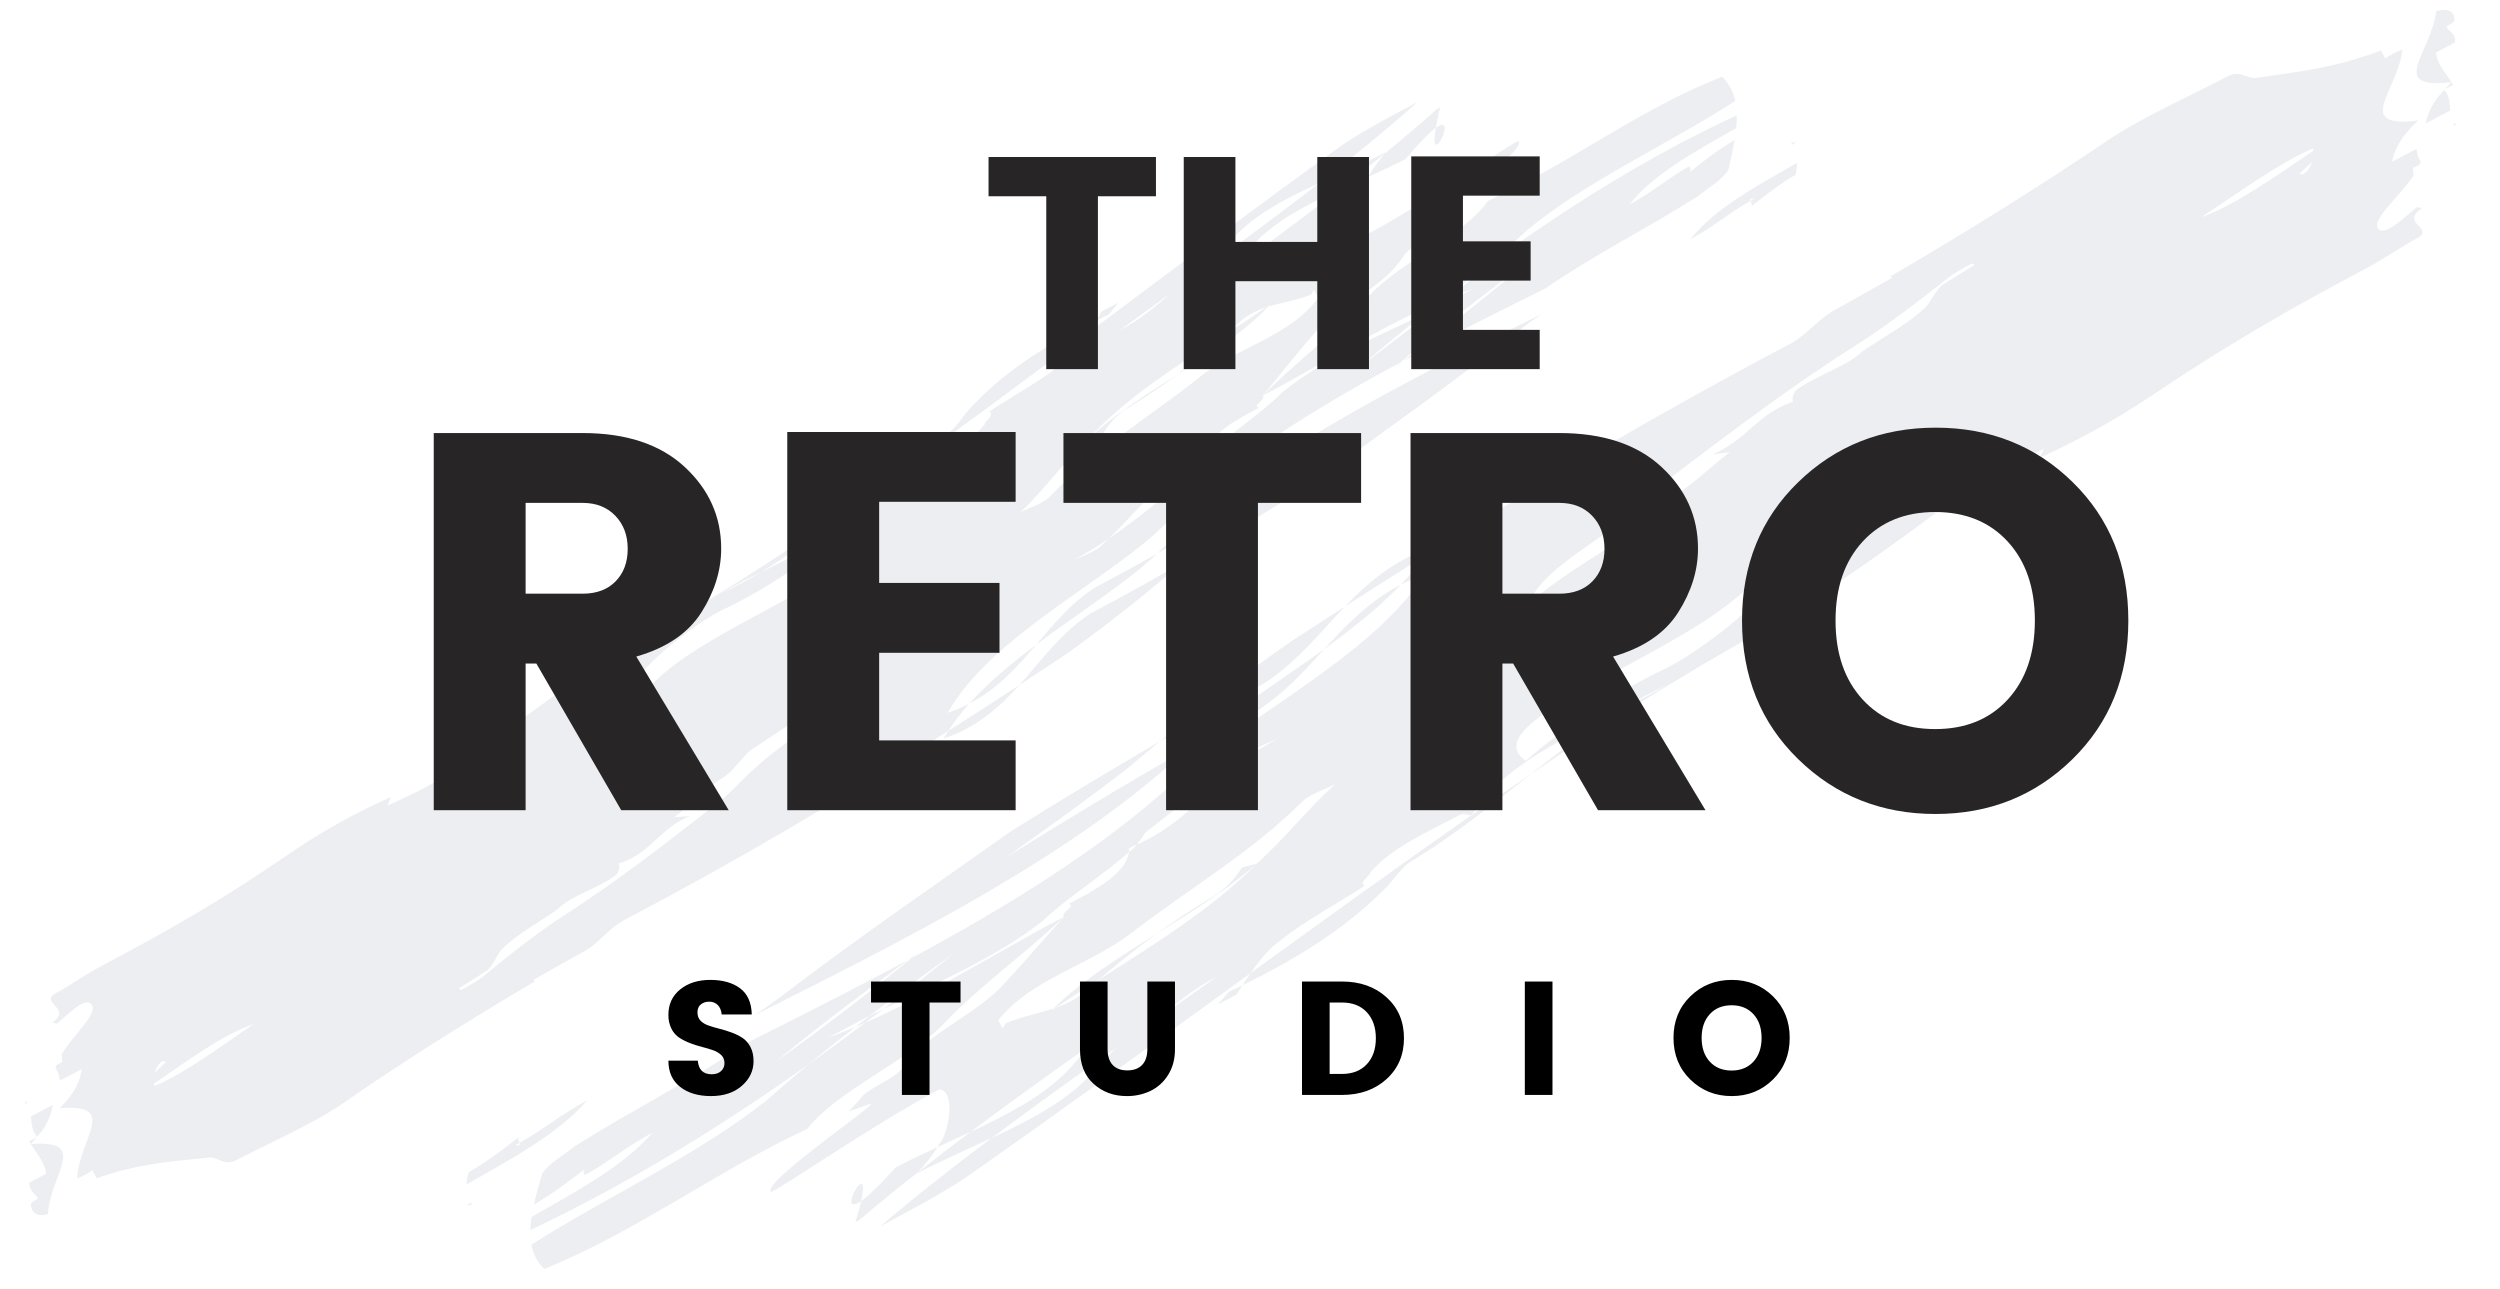
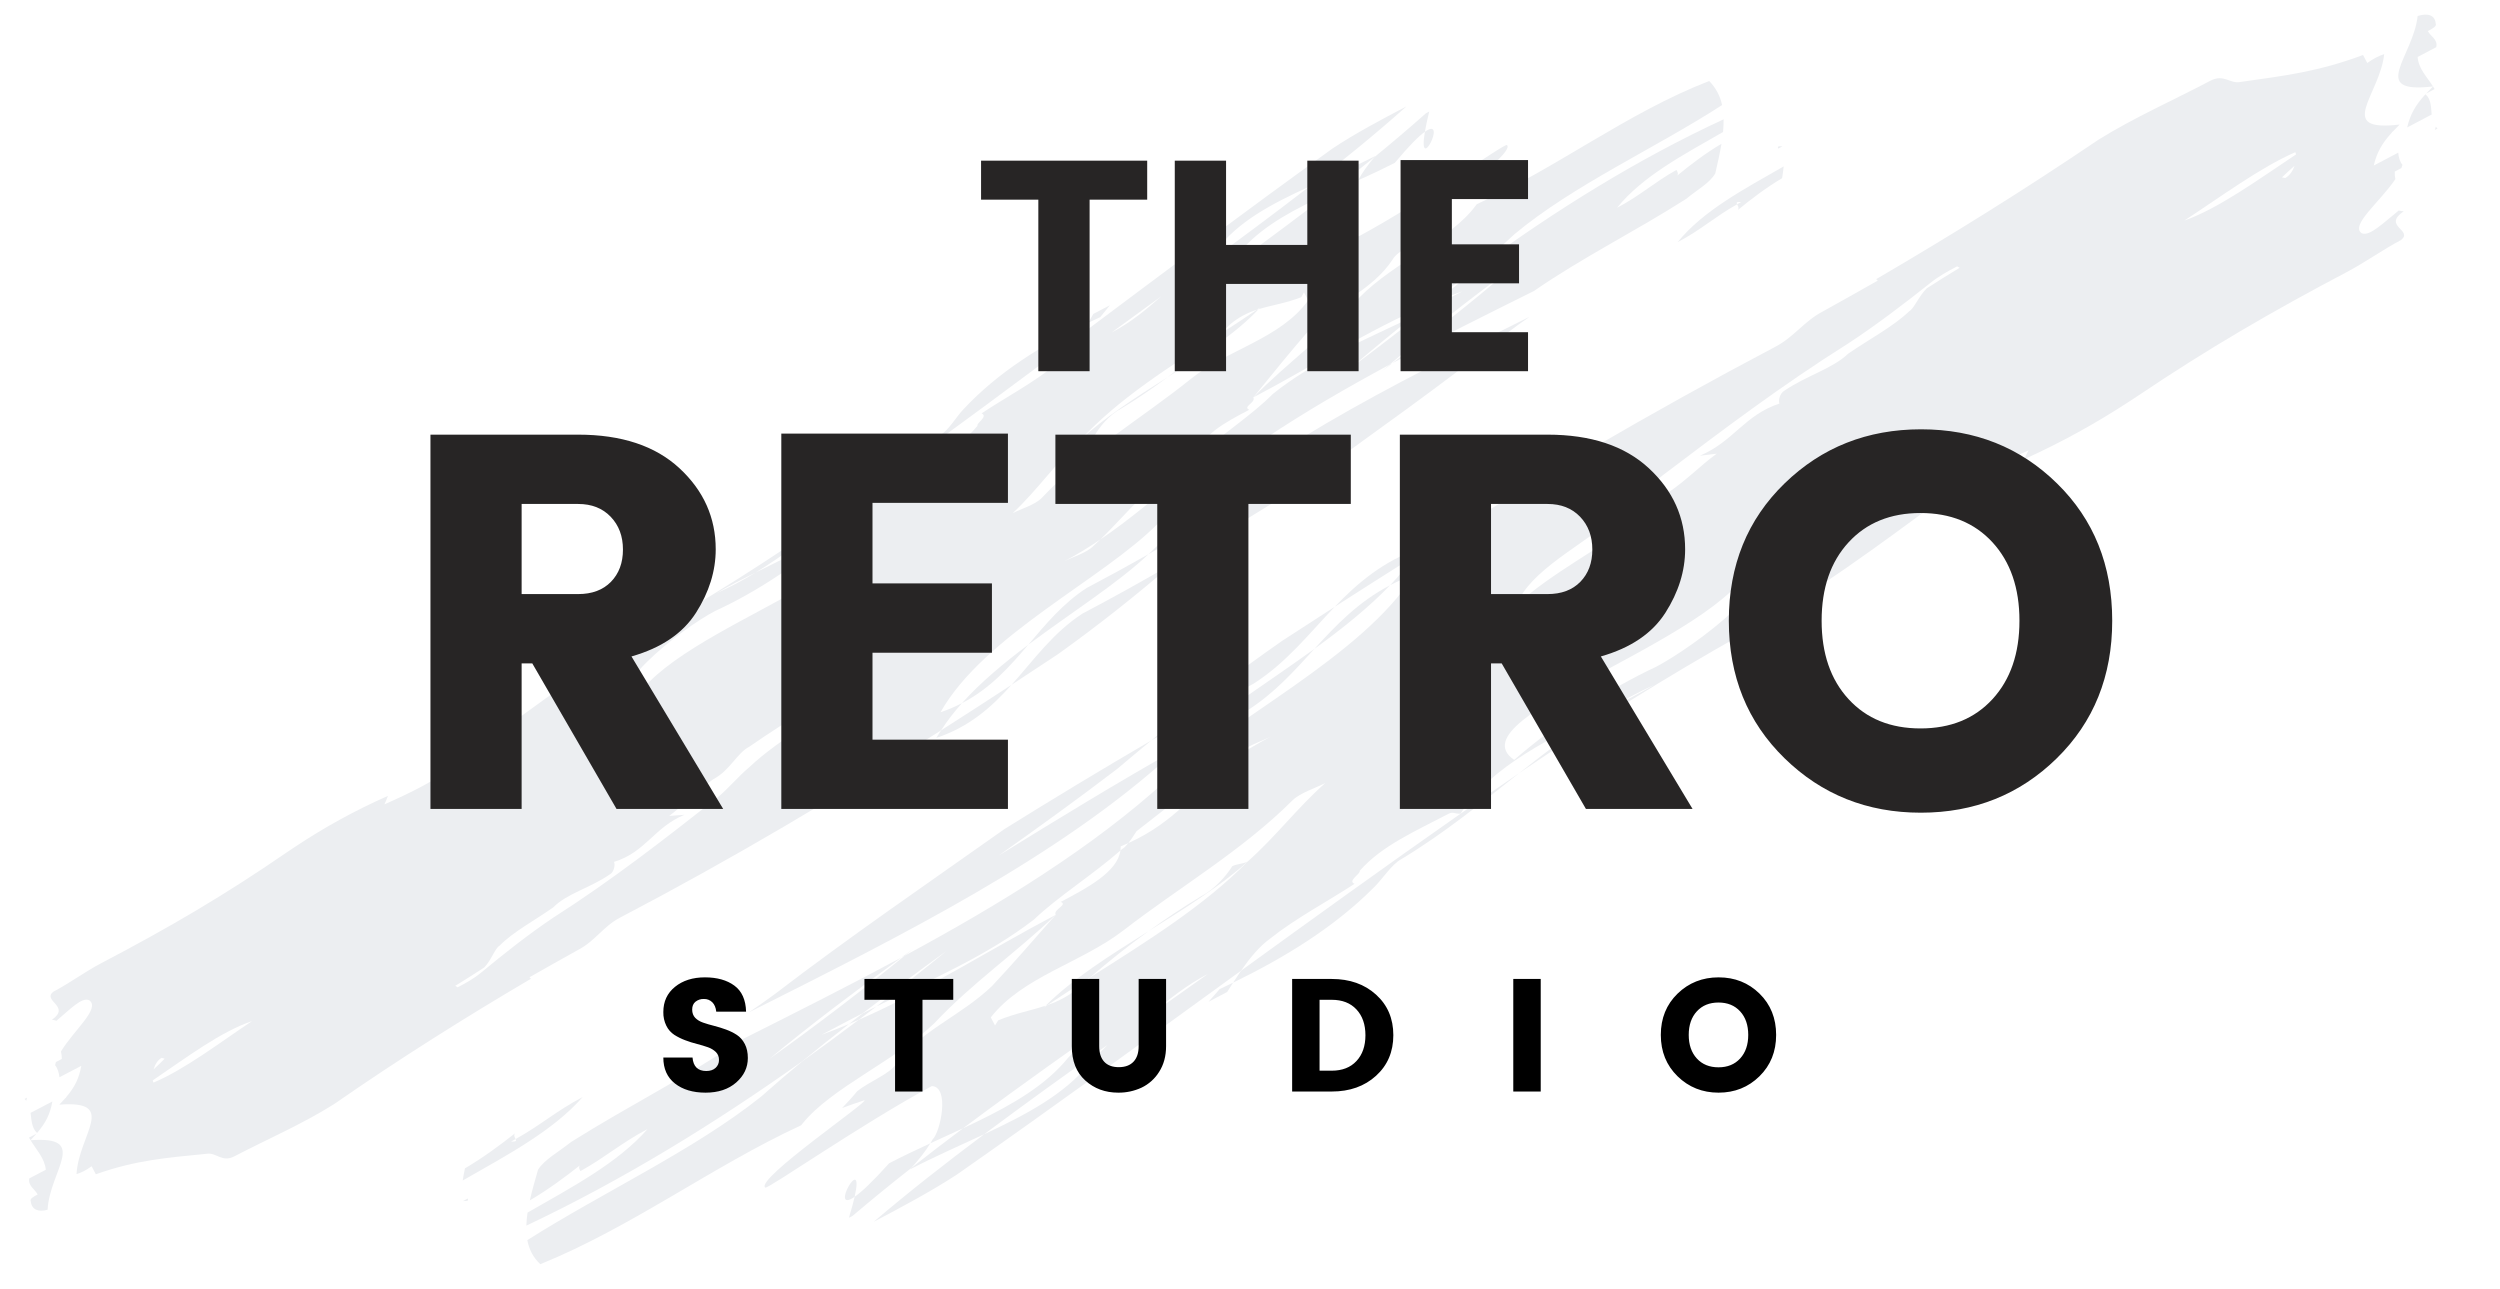
- <svg xmlns="http://www.w3.org/2000/svg" width="130" height="67" viewBox="0 0 131 67">
+ <svg xmlns="http://www.w3.org/2000/svg" width="130" height="67" viewBox="0 0 132 67">
  <g fill="none" fill-rule="evenodd">
    <path d="M1.927 59.342l-.395.207c.024.046.052.09.079.136.118-.121.221-.234.316-.343M1.425 57.441l-.124.066c.034.031.056.066.084.101.011-.055.022-.111.04-.167M1.614 59.689c.301.502.736.933.806 1.557l-.875.459c-.071.397.296.564.444.849-.219.114-.437.228-.363.37.051.446.417.568.887.434.112-2.08 2.216-3.902-.899-3.669M2.766 57.641l-1.152.603c.05.388.058.797.344 1.061.472-.551.692-1.015.808-1.664M91.72 10.272c-.045-.086-.049-.142.215-.119-.077.04-.144.081-.215.119.04.083.114.195.042.298.678-.56 1.491-1.179 2.333-1.677.034-.21.063-.419.083-.623-2.099 1.207-4.242 2.329-5.6 4.001 1.24-.649 1.963-1.343 3.142-1.999M93.897 7.33c.074-.04.142-.081.215-.12-.262-.024-.259.032-.215.12M57.382 30.525c-1.259.816-2.163 1.912-3.088 3 2.28-1.706 4.729-3.245 6.347-4.78a113.143 113.143 0 01-3.259 1.78M49.436 38.447c1.775-.593 2.94-1.653 3.977-2.807a368.695 368.695 0 01-3.721 2.404c-.085.134-.179.267-.256.403M50.79 36.612c1.501-.777 2.516-1.926 3.504-3.087-1.29.964-2.512 1.984-3.504 3.087M73.645 8.084c.77-.925 1.274-1.417 1.589-1.642.047-.276.119-.623.229-1.067a5.829 5.829 0 00-.175.092 85.155 85.155 0 01-2.726 2.319c-.332.402-.638.808-.856 1.22a41.52 41.52 0 001.939-.922M75.234 6.442c-.397 2.363 1.233-.873 0 0M73.516 18.661l-.151.08c-.128.109-.261.217-.387.326.183-.137.356-.27.538-.406M59.223 21.043a31.263 31.263 0 002.429-1.646c-1.677 1.07-3.37 2.144-4.617 3.332.218-.114.513-.087.732-.202.29-.511.797-1.138 1.456-1.484" fill="#ECEEF1" />
    <path d="M55.004 25.776c2.328-2.479 5.319-4.228 7.87-6.284 1.968-1.571 4.747-2.126 6.199-4.148l-.222-.424-.144.256c-.812.319-1.551.417-2.257.636.029-.032.064-.063.093-.096l-.183.125a4.02 4.02 0 00-1.381.746c-.2.191-.405.383-.613.572-2.607 1.685-5.317 3.383-7.331 5.57-1.31 1.227-2.253 2.623-3.564 3.851.437-.229 1.169-.433 1.533-.804zm6.312-10.647c-.801.702-1.584 1.367-2.626 1.913.873-.642 1.749-1.277 2.626-1.913zM44.409 27.296c-1.994 1.81-4.409 3.425-6.651 4.448-1.753.918-6.344 4.403-4.578 5.643.554-4.219 14.449-7.646 11.229-10.091zm.764 7.415c-1.382 1.624-3.573 2.771-5.614 4.202-.657.344-1.017 1.253-1.893 1.712-1.022.714-1.53 1.342-2.333 1.941l.807-.061c-1.608.663-2.04 1.97-3.721 2.488.075.143.004.54-.215.655-1.02.714-2.265 1.006-2.993 1.747-1.02.715-2.114 1.288-2.843 2.03-.22.115-.434.768-.798 1.14-.505.336-1.021.653-1.534.972.044.025.085.052.124.078.438-.222.873-.468 1.264-.794 1.167-.971 2.551-2.057 3.79-2.886 3.139-2.004 5.908-4.176 8.676-6.347.583-.485 1.093-1.112 1.675-1.597 1.675-1.598 4.159-2.72 4.953-4.396.145-.257.583-.487.655-.884zm-31.869 18.69c-1.631.544-3.44 1.906-5.238 3.127a.442.442 0 00.039.118c1.674-.71 3.466-2.089 5.199-3.245zM8.11 55.947c.194-.176.39-.367.582-.563a2.25 2.25 0 01-.155-.044c-.212.11-.353.352-.427.607zm71.546-42.18a113.82 113.82 0 00-6.291 4.974c-4.568 2.459-8.823 5.118-12.198 8.359-2.91 2.967-9.19 5.895-11.509 9.993a7.78 7.78 0 001.132-.481c-.413.462-.782.939-1.098 1.432-5.528 3.521-11.047 6.799-16.957 9.893-.877.459-1.311 1.229-2.187 1.688-.876.486-1.734.971-2.587 1.456.013.034.04.06.08.077-3.513 2.069-6.917 4.206-10.409 6.628-1.678 1.059-3.506 1.836-5.257 2.753-.656.344-.953-.222-1.465-.134-2.122.21-3.732.332-5.85 1.081l-.223-.424c-.276.206-.55.344-.796.415.111-2.081 2.215-3.903-.901-3.668l-.002-.005a7.8 7.8 0 00.316-.344l.042-.022-.011-.014c.472-.551.691-1.014.807-1.663l-1.152.602c-.031-.236-.088-.459-.231-.636.013-.055.024-.11.042-.167.171-.088.314-.164.314-.164a1.837 1.837 0 00-.047-.392c.686-1.134 2.104-2.279 1.492-2.707-.392-.18-.99.466-1.729 1.084a1.023 1.023 0 00-.24-.053c1.021-.715-.519-.99.064-1.475.876-.459 1.675-1.06 2.551-1.518 3.566-1.868 6.498-3.582 9.778-5.841.145-.099.291-.194.436-.291a32.597 32.597 0 014.914-2.696 5.35 5.35 0 01-.187.448c1.385-.61 2.742-1.28 3.969-2.197 2.988-2.287 5.976-4.572 9.405-6.548 3.612-2.036 6.992-4.184 10.47-6.609-1.358 1.112-2.729 2.195-4.24 3.111-.709.352-1.412.711-2.075 1.095a18.406 18.406 0 002.075-1.095c2.728-1.357 5.59-2.639 6.974-5.055.287-.001.361.141.579.027 1.534-.803 3.14-1.464 4.157-2.718-.074-.142.584-.487.217-.655 1.24-.83 2.774-1.632 3.939-2.603.521-.39.945-.958 1.339-1.588 4.305-3.22 8.552-6.418 13.242-9.788 1.187-.795 2.636-1.561 3.91-2.228-1.627 1.454-3.354 2.857-5.13 4.236-1.957.891-3.778 1.847-4.898 3.358-.279.319-.559.627-.846.929a239.552 239.552 0 005.744-4.287c1.154-.529 2.356-1.034 3.487-1.619-.017.022-.033.044-.053.065-.789.646-1.591 1.284-2.407 1.916-1.74.794-3.371 1.638-4.499 2.878-.14.154-.277.315-.399.482-.277.317-.56.626-.846.927a292.157 292.157 0 003.571-2.634c.73-.546 1.456-1.097 2.173-1.653.512-.232 1.032-.463 1.551-.696-.035.062-.073.127-.101.191-.367.371-.722 2.675.157 2.756 3.352-1.801 7.732-4.951 7.806-4.809.514.452-4.875 4.22-4.582 4.248.357-.106.709-.223 1.056-.345-.247.275-.485.551-.691.83-.583.484-1.534.803-1.825 1.315-1.087 1.652-2.988 2.286-4.443 3.768-.874 1-1.891 2.252-2.907 3.507.147.282-.585.486-.217.654-1.236.648-2.666 1.397-2.763 2.5-.026.024-.052.045-.078.068-.087.046-.186.159-.285.292-2.132.932-3.156 2.468-4.735 3.989-.604.408-1.231.797-1.902 1.148.438-.229 1.168-.432 1.533-.804.126-.114.249-.229.369-.344 1.564-1.058 2.949-2.264 4.368-3.398.086-.151.223-.394.367-.591.118-.052.237-.103.359-.15a1.818 1.818 0 01.004-.21c1.3-1.198 2.933-2.239 4.003-3.33 2.177-1.756 4.893-2.875 7.413-4.092a119.541 119.541 0 00-3.242 2.674 162.148 162.148 0 003.882-2.989c.215-.107.424-.212.633-.323l1.315-.688c-.442.152-.873.317-1.298.486.732-.59 1.45-1.183 2.148-1.788 4.044-2.961 8.396-5.677 12.956-7.787a6.32 6.32 0 01-.029.67c-2.099 1.206-4.241 2.328-5.598 4.001 1.236-.647 1.961-1.344 3.139-1.998.042.082.115.193.042.297.679-.561 1.491-1.18 2.334-1.678-.085.512-.207 1.037-.327 1.563-.291.512-.947.857-1.531 1.342-2.714 1.734-5.431 3.064-8.051 4.872-2.52 1.252-5.038 2.503-7.469 3.808 2.218-1.67 4.237-3.245 6.14-4.894z" fill="#ECEEF1" />
    <path d="M75.441 15.552c.856-.668 1.723-1.331 2.609-1.981a66.319 66.319 0 001.918-1.725c3.119-2.598 7.36-4.494 10.958-6.813a2.546 2.546 0 00-.682-1.272c-4.342 1.686-8.045 4.592-12.267 6.503-.024.031-.05.061-.073.094-1.308 1.767-4.303 2.976-6.123 4.829-1.745 1.996-3.787 3.426-5.605 5.28 3.164-1.657 6.012-3.537 9.265-4.915M53.413 35.64a488.1 488.1 0 002.452-1.618 83.206 83.206 0 006.094-4.809 120.604 120.604 0 01-4.8 2.666c-1.555 1.006-2.567 2.444-3.746 3.761" fill="#ECEEF1" />
    <path d="M63.516 27.853c-.523.464-1.039.915-1.557 1.36 2.331-1.36 4.611-2.771 6.88-4.193 3.586-2.613 7.213-5.151 10.71-7.932.402-.308.807-.6 1.216-.88-7.319 3.63-14.616 7.247-19.821 12.246-.093.097-.202.194-.303.291 2.872-1.627 5.654-3.346 8.42-5.079-1.868 1.36-3.725 2.739-5.545 4.187M74.612 16.199c.216-.104.428-.209.64-.315.221-.175.435-.349.65-.525-.154.065-.309.128-.461.193-.277.217-.556.429-.829.647M66.45 15.812l-.09.029a95.73 95.73 0 01-1.994 1.318 35.617 35.617 0 01-2.714 2.238c1.811-1.154 3.599-2.301 4.798-3.585M58.603 15.601c-.219.114-.655.342-.875.459l-.265.463c.208-.1.42-.199.633-.296l.507-.626M46.875 24.657c3.593-2.584 6.929-5.067 10.231-7.537.122-.194.241-.394.357-.597-2.466 1.181-4.778 2.623-6.589 4.567-.363.371-.799 1.139-1.236 1.368-2.003 1.221-3.742 2.703-5.497 4.143.879-.613 1.762-1.239 2.659-1.891.026-.017.05-.035.075-.053M128.101 4.422l.444-.235c-.024-.045-.054-.089-.081-.135a8.794 8.794 0 00-.363.37M128.56 6.346l.139-.074c-.036-.03-.058-.066-.087-.1-.015.057-.029.115-.052.174M128.461 4.048c-.306-.5-.763-.919-.81-1.556l.983-.517c.096-.413-.297-.565-.446-.848.245-.13.491-.259.416-.399-.035-.457-.43-.562-.953-.399-.222 2.141-2.62 4.125.81 3.719M127.099 6.213l1.293-.682c-.038-.394-.026-.814-.328-1.069-.543.59-.808 1.078-.965 1.751M27.224 59.627c.045.087.047.144-.242.135.086-.046.162-.091.242-.135-.04-.082-.116-.192-.032-.303-.772.612-1.693 1.291-2.641 1.848a9.751 9.751 0 00-.12.643c2.36-1.351 4.765-2.619 6.336-4.409-1.393.734-2.219 1.486-3.543 2.221M24.693 62.766c-.083.044-.159.09-.242.134.287.011.286-.046.242-.134M65.872 36.987c1.421-.904 2.465-2.079 3.532-3.246-2.584 1.875-5.344 3.586-7.193 5.25a149.017 149.017 0 013.661-2.004M74.972 28.427c-1.977.705-3.305 1.856-4.498 3.096a461.401 461.401 0 014.198-2.669c.098-.141.209-.282.3-.427M73.398 30.384c-1.685.879-2.853 2.112-3.994 3.357 1.462-1.058 2.853-2.171 3.994-3.357M46.948 60.904c-.89.991-1.467 1.524-1.823 1.771-.065.286-.161.646-.303 1.108l.197-.103a102.18 102.18 0 013.101-2.529c.384-.43.739-.863 1-1.299-.732.338-1.463.684-2.172 1.052M45.125 62.675c.55-2.448-1.395.962 0 0M47.6 50.036l.169-.09.441-.355c-.208.151-.405.297-.61.445M63.395 46.823a39.544 39.544 0 00-2.745 1.821c1.891-1.189 3.802-2.382 5.226-3.67-.245.129-.567.118-.812.247-.343.541-.93 1.213-1.669 1.602" fill="#ECEEF1" />
    <path d="M68.251 41.736c-2.673 2.672-6.038 4.627-8.936 6.875-2.236 1.719-5.311 2.438-7.002 4.592l.224.425.17-.271c.907-.372 1.722-.511 2.507-.775-.034.035-.073.069-.107.104l.206-.138a5.08 5.08 0 001.552-.84c.228-.208.463-.415.7-.621 2.941-1.869 5.996-3.759 8.311-6.113 1.497-1.329 2.599-2.814 4.097-4.145-.491.259-1.304.507-1.722.907zm-7.438 11.272c.913-.764 1.803-1.49 2.973-2.106-.989.706-1.98 1.406-2.973 2.106zm19.135-13.401c2.275-1.966 5.002-3.753 7.511-4.924 1.969-1.038 7.173-4.863 5.296-6.039-.813 4.36-16.221 8.626-12.807 10.963zm-.479-7.573c1.593-1.741 4.052-3.037 6.361-4.615.737-.389 1.176-1.342 2.159-1.86 1.155-.789 1.743-1.459 2.654-2.12l-.888.108c1.796-.768 2.332-2.133 4.201-2.756-.074-.142.021-.554.268-.683 1.154-.789 2.533-1.155 3.367-1.955 1.154-.789 2.383-1.435 3.218-2.236.247-.13.513-.813.931-1.214.57-.373 1.151-.725 1.73-1.08a2.036 2.036 0 01-.133-.074c-.491.252-.98.527-1.425.883-1.327 1.06-2.897 2.25-4.297 3.168-3.54 2.225-6.683 4.604-9.825 6.982-.663.528-1.252 1.201-1.915 1.729-1.914 1.732-4.693 3.016-5.646 4.781-.171.271-.663.53-.76.942zm35.863-20.902c1.816-.647 3.867-2.141 5.898-3.492a.403.403 0 00-.038-.12c-1.869.82-3.903 2.333-5.86 3.612zm5.821-2.894c-.22.192-.445.399-.666.611.058.009.114.021.169.037.239-.125.405-.382.497-.648zM40.627 55.392a142.477 142.477 0 007.142-5.446c5.13-2.77 9.926-5.729 13.785-9.238 3.337-3.203 10.367-6.546 13.109-10.878a9.839 9.839 0 00-1.265.554 13.52 13.52 0 001.274-1.53c6.234-3.912 12.447-7.573 19.08-11.068.983-.518 1.497-1.332 2.48-1.85.986-.546 1.95-1.09 2.91-1.634a.137.137 0 00-.085-.075c3.955-2.313 7.791-4.691 11.74-7.365 1.891-1.177 3.934-2.074 5.898-3.108.739-.39 1.036.176 1.603.058 2.338-.33 4.11-.542 6.47-1.424l.223.423c.314-.227.62-.382.894-.468-.222 2.141-2.618 4.126.811 3.718l.002.004a8.78 8.78 0 00-.362.37l-.048.025.011.014c-.544.591-.807 1.079-.965 1.752l1.292-.681c.023.24.075.467.224.641-.018.057-.033.114-.055.172l-.352.186c-.005.142.006.275.032.4-.807 1.201-2.418 2.454-1.767 2.861.421.163 1.108-.533 1.948-1.207.084.024.175.039.262.042-1.154.789.521.989-.142 1.517-.983.519-1.889 1.179-2.873 1.696-4.001 2.11-7.3 4.028-11.009 6.523-.163.11-.327.215-.491.322a40.892 40.892 0 01-5.521 3.032c.068-.16.144-.316.226-.469-1.548.701-3.069 1.462-4.46 2.469-3.388 2.508-6.776 5.015-10.633 7.228-4.061 2.285-7.872 4.672-11.806 7.349 1.543-1.216 3.1-2.402 4.802-3.422a47.708 47.708 0 002.329-1.237c-.814.371-1.584.788-2.329 1.237-3.059 1.539-6.26 3.009-7.896 5.564-.314.016-.388-.125-.634.004-1.72.907-3.515 1.672-4.691 3.014.074.141-.664.53-.27.683-1.4.918-3.122 1.826-4.446 2.885-.591.428-1.084 1.034-1.547 1.702-4.877 3.537-9.691 7.049-14.999 10.762-1.341.88-2.968 1.743-4.397 2.497 1.855-1.58 3.817-3.113 5.833-4.624 2.189-1.021 4.234-2.1 5.535-3.712.321-.342.644-.674.973-.999a303.823 303.823 0 00-6.508 4.711c-1.293.605-2.635 1.188-3.904 1.85.02-.024.038-.047.06-.071.898-.705 1.809-1.404 2.733-2.096 1.948-.909 3.778-1.863 5.076-3.197.161-.166.318-.338.461-.516.319-.341.645-.674.973-.998a379.277 379.277 0 00-4.046 2.896c-.826.602-1.65 1.205-2.464 1.815-.571.266-1.154.531-1.733.797.04-.066.085-.133.119-.201.42-.4.921-2.785-.039-2.821-3.765 2.028-8.722 5.499-8.796 5.357-.542-.436 5.551-4.594 5.232-4.608-.397.128-.789.267-1.176.412.285-.297.56-.593.8-.89.662-.53 1.72-.907 2.064-1.449 1.273-1.754 3.388-2.508 5.057-4.107 1.007-1.073 2.182-2.414 3.358-3.757-.148-.282.665-.53.269-.684 1.387-.73 2.992-1.576 3.152-2.714l.089-.076c.098-.051.212-.171.327-.314 2.384-1.071 3.581-2.704 5.388-4.35a25.075 25.075 0 012.141-1.281c-.491.259-1.302.507-1.721.907-.143.124-.283.249-.42.374-1.767 1.17-3.345 2.483-4.957 3.724-.101.159-.263.417-.431.626a7.937 7.937 0 01-.401.173c0 .074-.006.146-.015.217-1.483 1.299-3.326 2.456-4.552 3.634-2.473 1.919-5.506 3.214-8.33 4.599 1.259-.965 2.489-1.94 3.685-2.919a202.992 202.992 0 00-4.402 3.276c-.241.122-.475.242-.71.366l-1.477.778c.493-.18.973-.372 1.448-.569a102.77 102.77 0 00-2.442 1.951c-4.58 3.258-9.485 6.281-14.589 8.691a5.97 5.97 0 01.064-.688c2.361-1.352 4.764-2.619 6.334-4.409-1.388.731-2.217 1.485-3.541 2.219-.041-.082-.116-.191-.031-.302-.772.612-1.693 1.291-2.642 1.848.119-.53.277-1.076.434-1.622.344-.542 1.081-.931 1.744-1.461 3.062-1.925 6.106-3.437 9.068-5.435 2.826-1.42 5.649-2.84 8.379-4.311-2.515 1.834-4.806 3.56-6.973 5.356z" fill="#ECEEF1" />
    <path d="M45.337 53.332c-.97.732-1.954 1.46-2.957 2.174a81.01 81.01 0 00-2.188 1.875c-3.547 2.835-8.291 5.01-12.35 7.583.094.481.303.913.686 1.27 4.845-1.966 9.048-5.147 13.772-7.336.028-.034.058-.065.084-.101 1.521-1.884 4.865-3.286 6.95-5.287 2.012-2.143 4.321-3.721 6.405-5.722-3.552 1.871-6.767 3.955-10.402 5.544M70.474 31.523c-.918.591-1.841 1.187-2.768 1.792a103.82 103.82 0 00-6.919 5.267 152.88 152.88 0 015.395-2.996c1.754-1.116 2.933-2.648 4.292-4.063M59.014 40.062c.596-.506 1.184-.996 1.773-1.48a315.034 315.034 0 00-7.749 4.675c-4.06 2.874-8.163 5.676-12.133 8.719-.456.336-.915.659-1.377.968 8.204-4.12 16.384-8.225 22.337-13.638.106-.104.231-.21.346-.315-3.229 1.824-6.365 3.739-9.482 5.667 2.114-1.498 4.218-3.013 6.285-4.596" fill="#ECEEF1" />
    <path d="M46.278 52.623c-.242.119-.48.237-.717.357-.25.192-.495.383-.739.575l.515-.223c.315-.237.631-.471.941-.709M55.214 52.582l.099-.034c.734-.49 1.489-.976 2.252-1.461a44.321 44.321 0 013.085-2.443c-2.042 1.281-4.059 2.556-5.436 3.938M63.811 52.379l.984-.519c.104-.165.207-.328.312-.491-.233.114-.471.228-.708.339l-.588.671M77.115 42.449c-4.066 2.846-7.845 5.575-11.588 8.288-.142.206-.282.418-.42.632 2.762-1.345 5.37-2.949 7.449-5.043.416-.399.931-1.213 1.422-1.471 2.256-1.36 4.236-2.976 6.231-4.548a197.81 197.81 0 00-3.008 2.084c-.029.018-.057.039-.086.058" fill="#ECEEF1" />
    <path d="M27.542 26.094v4.758h2.985c.732 0 1.309-.215 1.731-.647.422-.433.634-1 .634-1.704s-.216-1.281-.648-1.732c-.432-.451-1.005-.675-1.717-.675h-2.985zm0 8.418v7.686h-4.814V22.434h7.799c2.289 0 4.072.591 5.349 1.774 1.276 1.182 1.914 2.609 1.914 4.279 0 1.145-.347 2.262-1.041 3.351-.695 1.088-1.83 1.857-3.407 2.307l4.843 8.053h-5.632l-4.448-7.686h-.563zM53.219 22.378v3.659h-7.151v4.251h6.306v3.66h-6.306v4.59h7.151v3.66H41.253v-19.82h11.966M55.725 26.094v-3.66h15.597v3.66h-5.406v16.104h-4.813V26.094h-5.378M78.726 26.094v4.758h2.985c.731 0 1.308-.215 1.731-.647.422-.433.633-1 .633-1.704s-.216-1.281-.646-1.732c-.433-.451-1.005-.675-1.718-.675h-2.985zm0 8.418v7.686h-4.814V22.434h7.799c2.289 0 4.072.591 5.349 1.774 1.276 1.182 1.915 2.609 1.915 4.279 0 1.145-.348 2.262-1.042 3.351-.695 1.088-1.831 1.857-3.408 2.307l4.843 8.053h-5.63l-4.449-7.686h-.563zM105.205 36.398c.947-1.032 1.422-2.411 1.422-4.138 0-1.727-.475-3.107-1.422-4.139-.948-1.032-2.216-1.549-3.801-1.549-1.587 0-2.853.517-3.801 1.549s-1.421 2.412-1.421 4.139c0 1.727.473 3.106 1.421 4.138.948 1.033 2.214 1.548 3.801 1.548 1.585 0 2.853-.515 3.801-1.548zm-10.98 3.124c-1.962-1.914-2.943-4.334-2.943-7.262s.981-5.345 2.943-7.25c1.96-1.906 4.364-2.858 7.207-2.858s5.237.952 7.179 2.858c1.944 1.905 2.914 4.322 2.914 7.25s-.976 5.348-2.927 7.262c-1.953 1.915-4.346 2.873-7.18 2.873-2.834 0-5.233-.958-7.193-2.873zM51.8 10.027V7.969h8.772v2.058h-3.041v9.057h-2.707v-9.057H51.8M69.026 7.969h2.708v11.115h-2.708v-4.607h-4.29v4.607h-2.708V7.969h2.708v4.449h4.29V7.969M80.68 7.937v2.059h-4.022v2.391h3.547v2.058h-3.547v2.581h4.022v2.058h-6.73V7.937h6.73" fill="#272525" />
    <path d="M37.166 52.231a.667.667 0 00-.445.145c-.116.096-.174.234-.174.414 0 .181.055.326.161.437.108.11.248.195.419.253.173.06.365.117.577.17.211.054.421.118.63.195.209.076.4.171.572.283.172.114.312.273.419.479.108.206.161.453.161.741 0 .503-.205.932-.614 1.292-.409.358-.948.537-1.618.537-.669 0-1.207-.161-1.616-.483-.41-.322-.614-.779-.614-1.372h1.541c.039.475.282.712.728.712.208 0 .372-.056.491-.166a.543.543 0 00.178-.419.565.565 0 00-.161-.415 1.154 1.154 0 00-.419-.254 6.717 6.717 0 00-.576-.173 5.683 5.683 0 01-.631-.199 3.112 3.112 0 01-.572-.284 1.198 1.198 0 01-.418-.474 1.556 1.556 0 01-.161-.732c0-.554.205-.996.618-1.33.411-.333.938-.499 1.579-.499.64 0 1.159.145 1.554.436.394.29.601.749.618 1.375h-1.575c-.023-.214-.092-.379-.208-.495a.598.598 0 00-.444-.174M45.642 52.274v-1.1h4.69v1.1h-1.625v4.843h-1.448v-4.843h-1.617M56.591 54.722v-3.548h1.447v3.548c0 .355.087.629.262.82.176.192.433.289.771.289.339 0 .598-.097.779-.289.181-.191.271-.465.271-.82v-3.548h1.448v3.548c0 .524-.123.977-.368 1.358a2.212 2.212 0 01-.931.834 2.85 2.85 0 01-1.224.263c-.689 0-1.271-.214-1.745-.644-.474-.429-.71-1.032-.71-1.811M69.673 56.017h.643c.553 0 .989-.169 1.304-.508.316-.339.475-.793.475-1.364 0-.57-.159-1.024-.475-1.363-.315-.339-.751-.508-1.304-.508h-.643v3.743zm.643-4.843c.949 0 1.728.274 2.337.825.61.551.915 1.265.915 2.143 0 .876-.305 1.592-.915 2.146-.609.553-1.388.829-2.337.829h-2.091v-5.943h2.091zM79.901 57.117h1.449v-5.943h-1.449zM91.879 55.373c.285-.311.428-.726.428-1.245 0-.519-.143-.934-.428-1.244-.285-.311-.666-.466-1.143-.466s-.858.155-1.143.466c-.285.31-.428.725-.428 1.244s.143.934.428 1.245c.285.311.666.466 1.143.466s.858-.155 1.143-.466zm-3.303.94c-.59-.576-.885-1.304-.885-2.185 0-.88.295-1.607.885-2.18.59-.572 1.313-.859 2.168-.859.856 0 1.575.287 2.159.859.585.573.877 1.3.877 2.18 0 .881-.294 1.609-.881 2.185-.587.576-1.307.864-2.159.864-.852 0-1.574-.288-2.164-.864z" fill="#000" />
  </g>
</svg>
